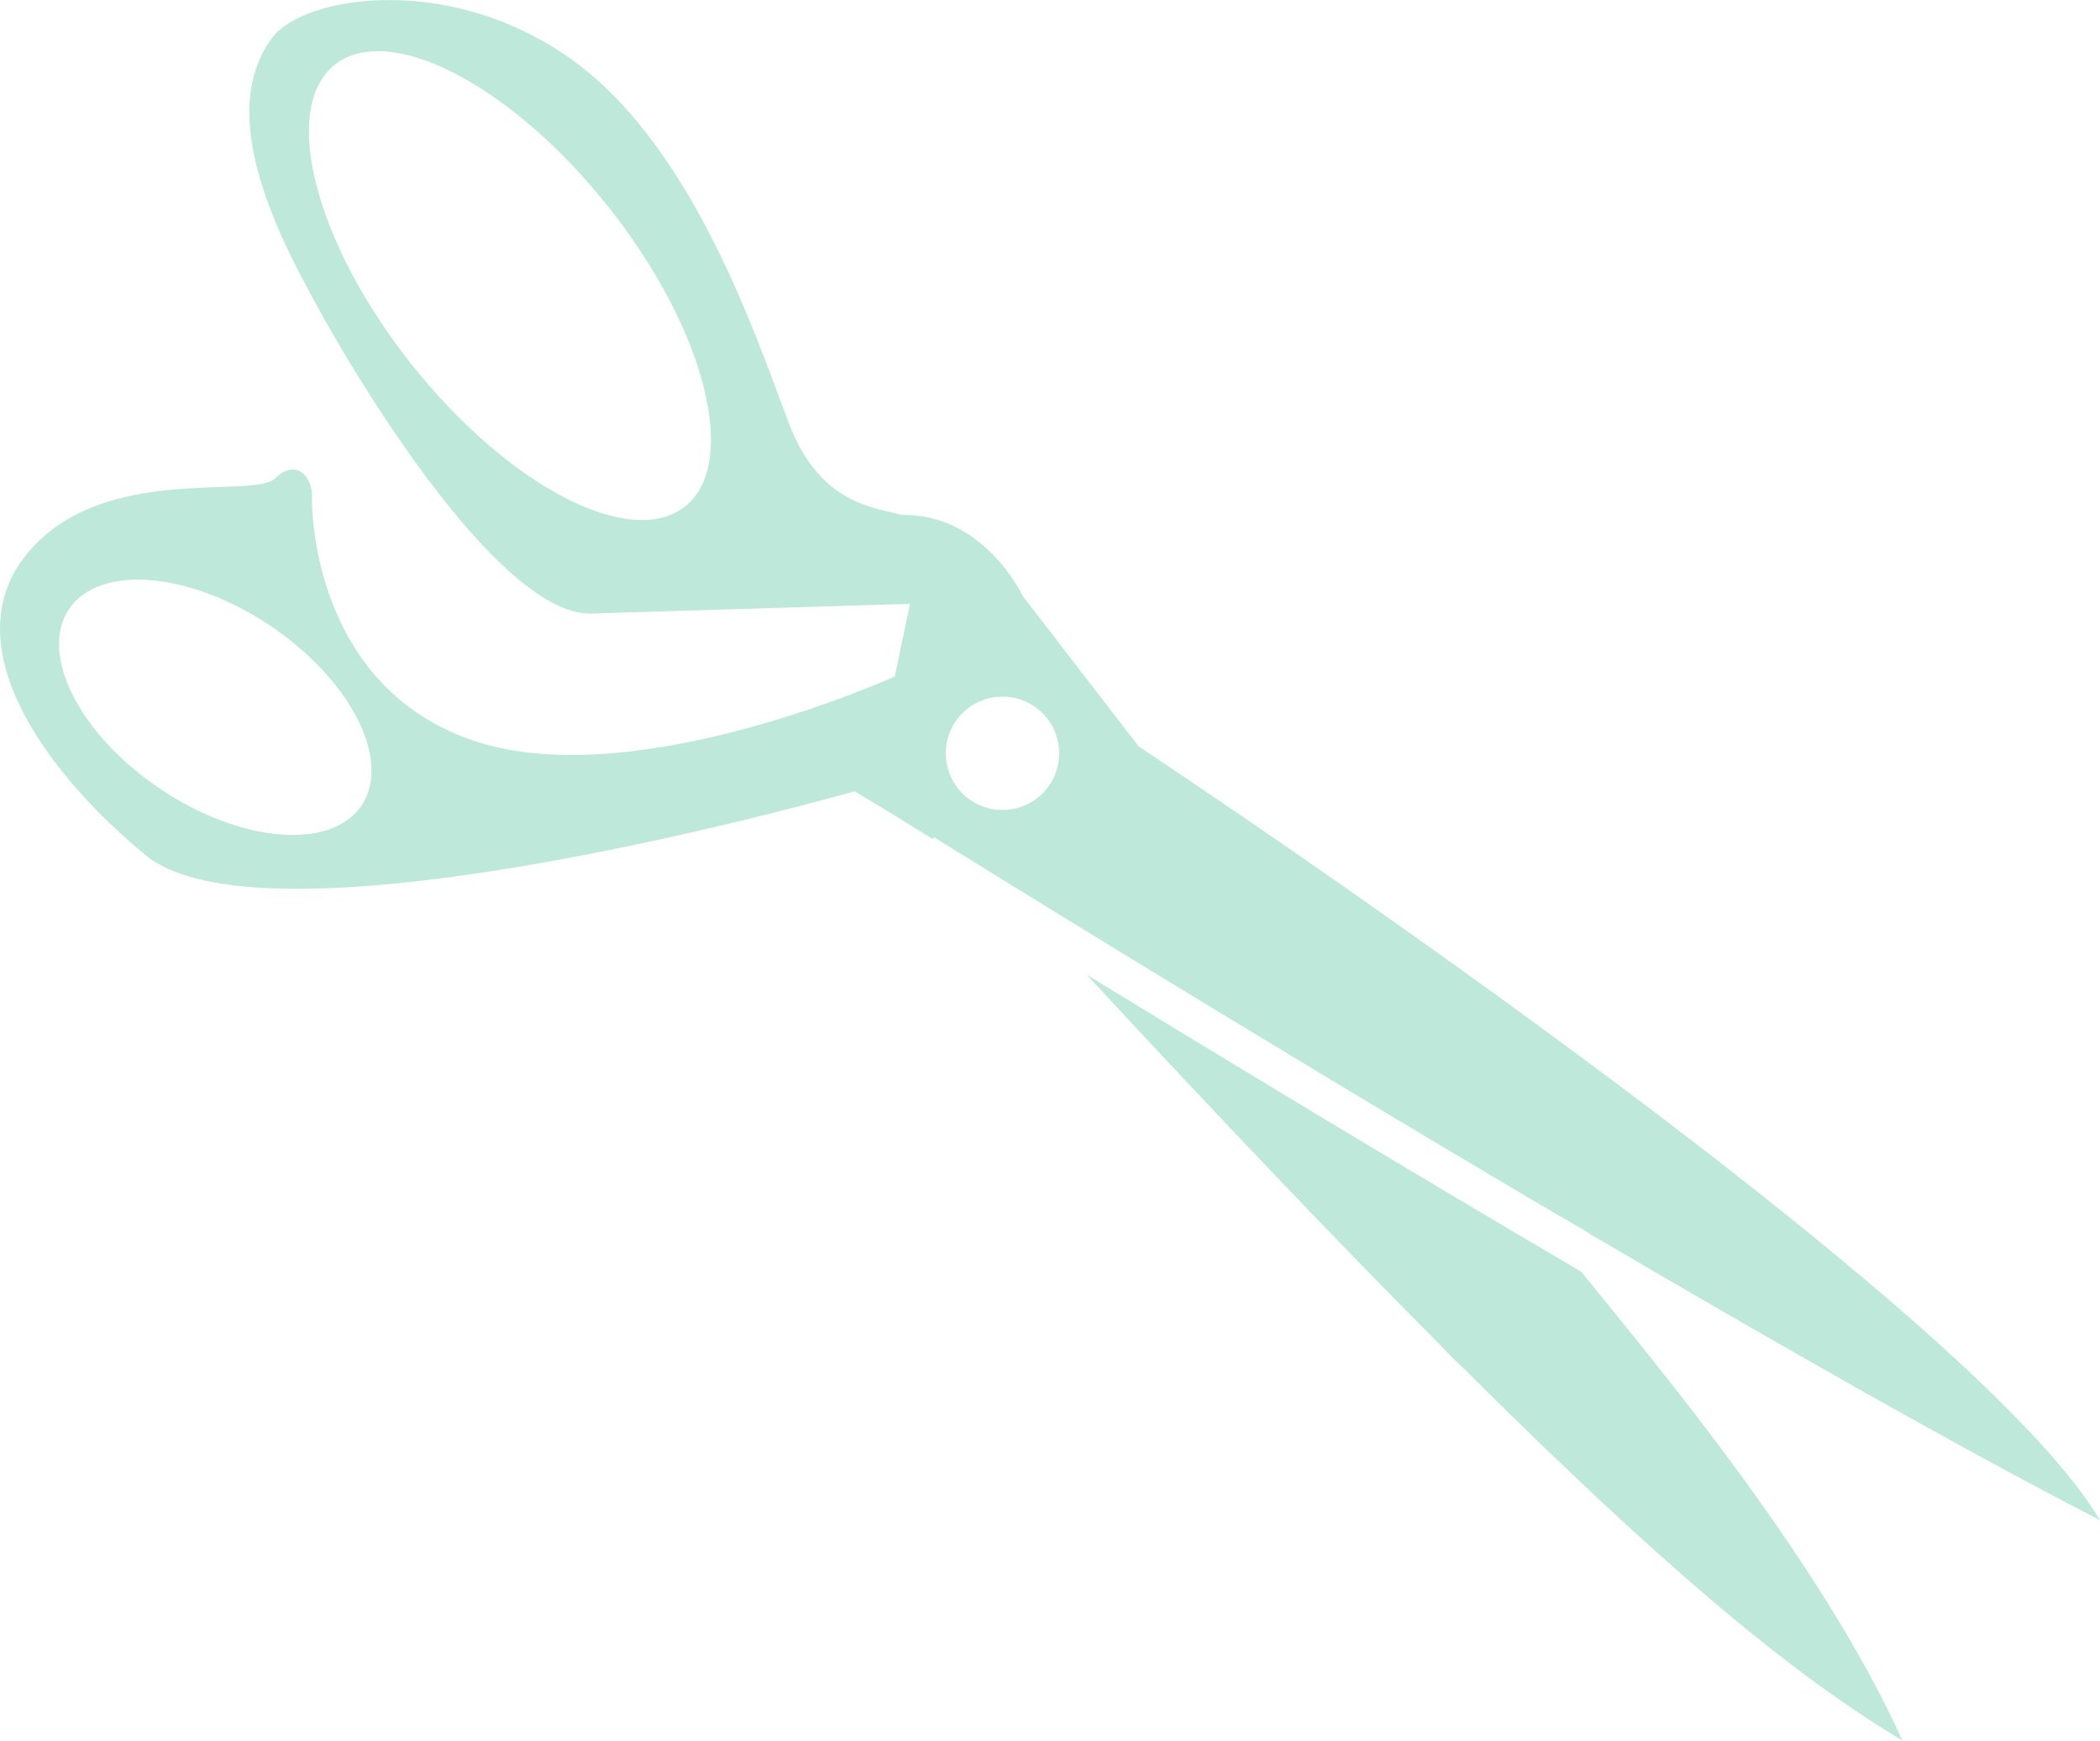
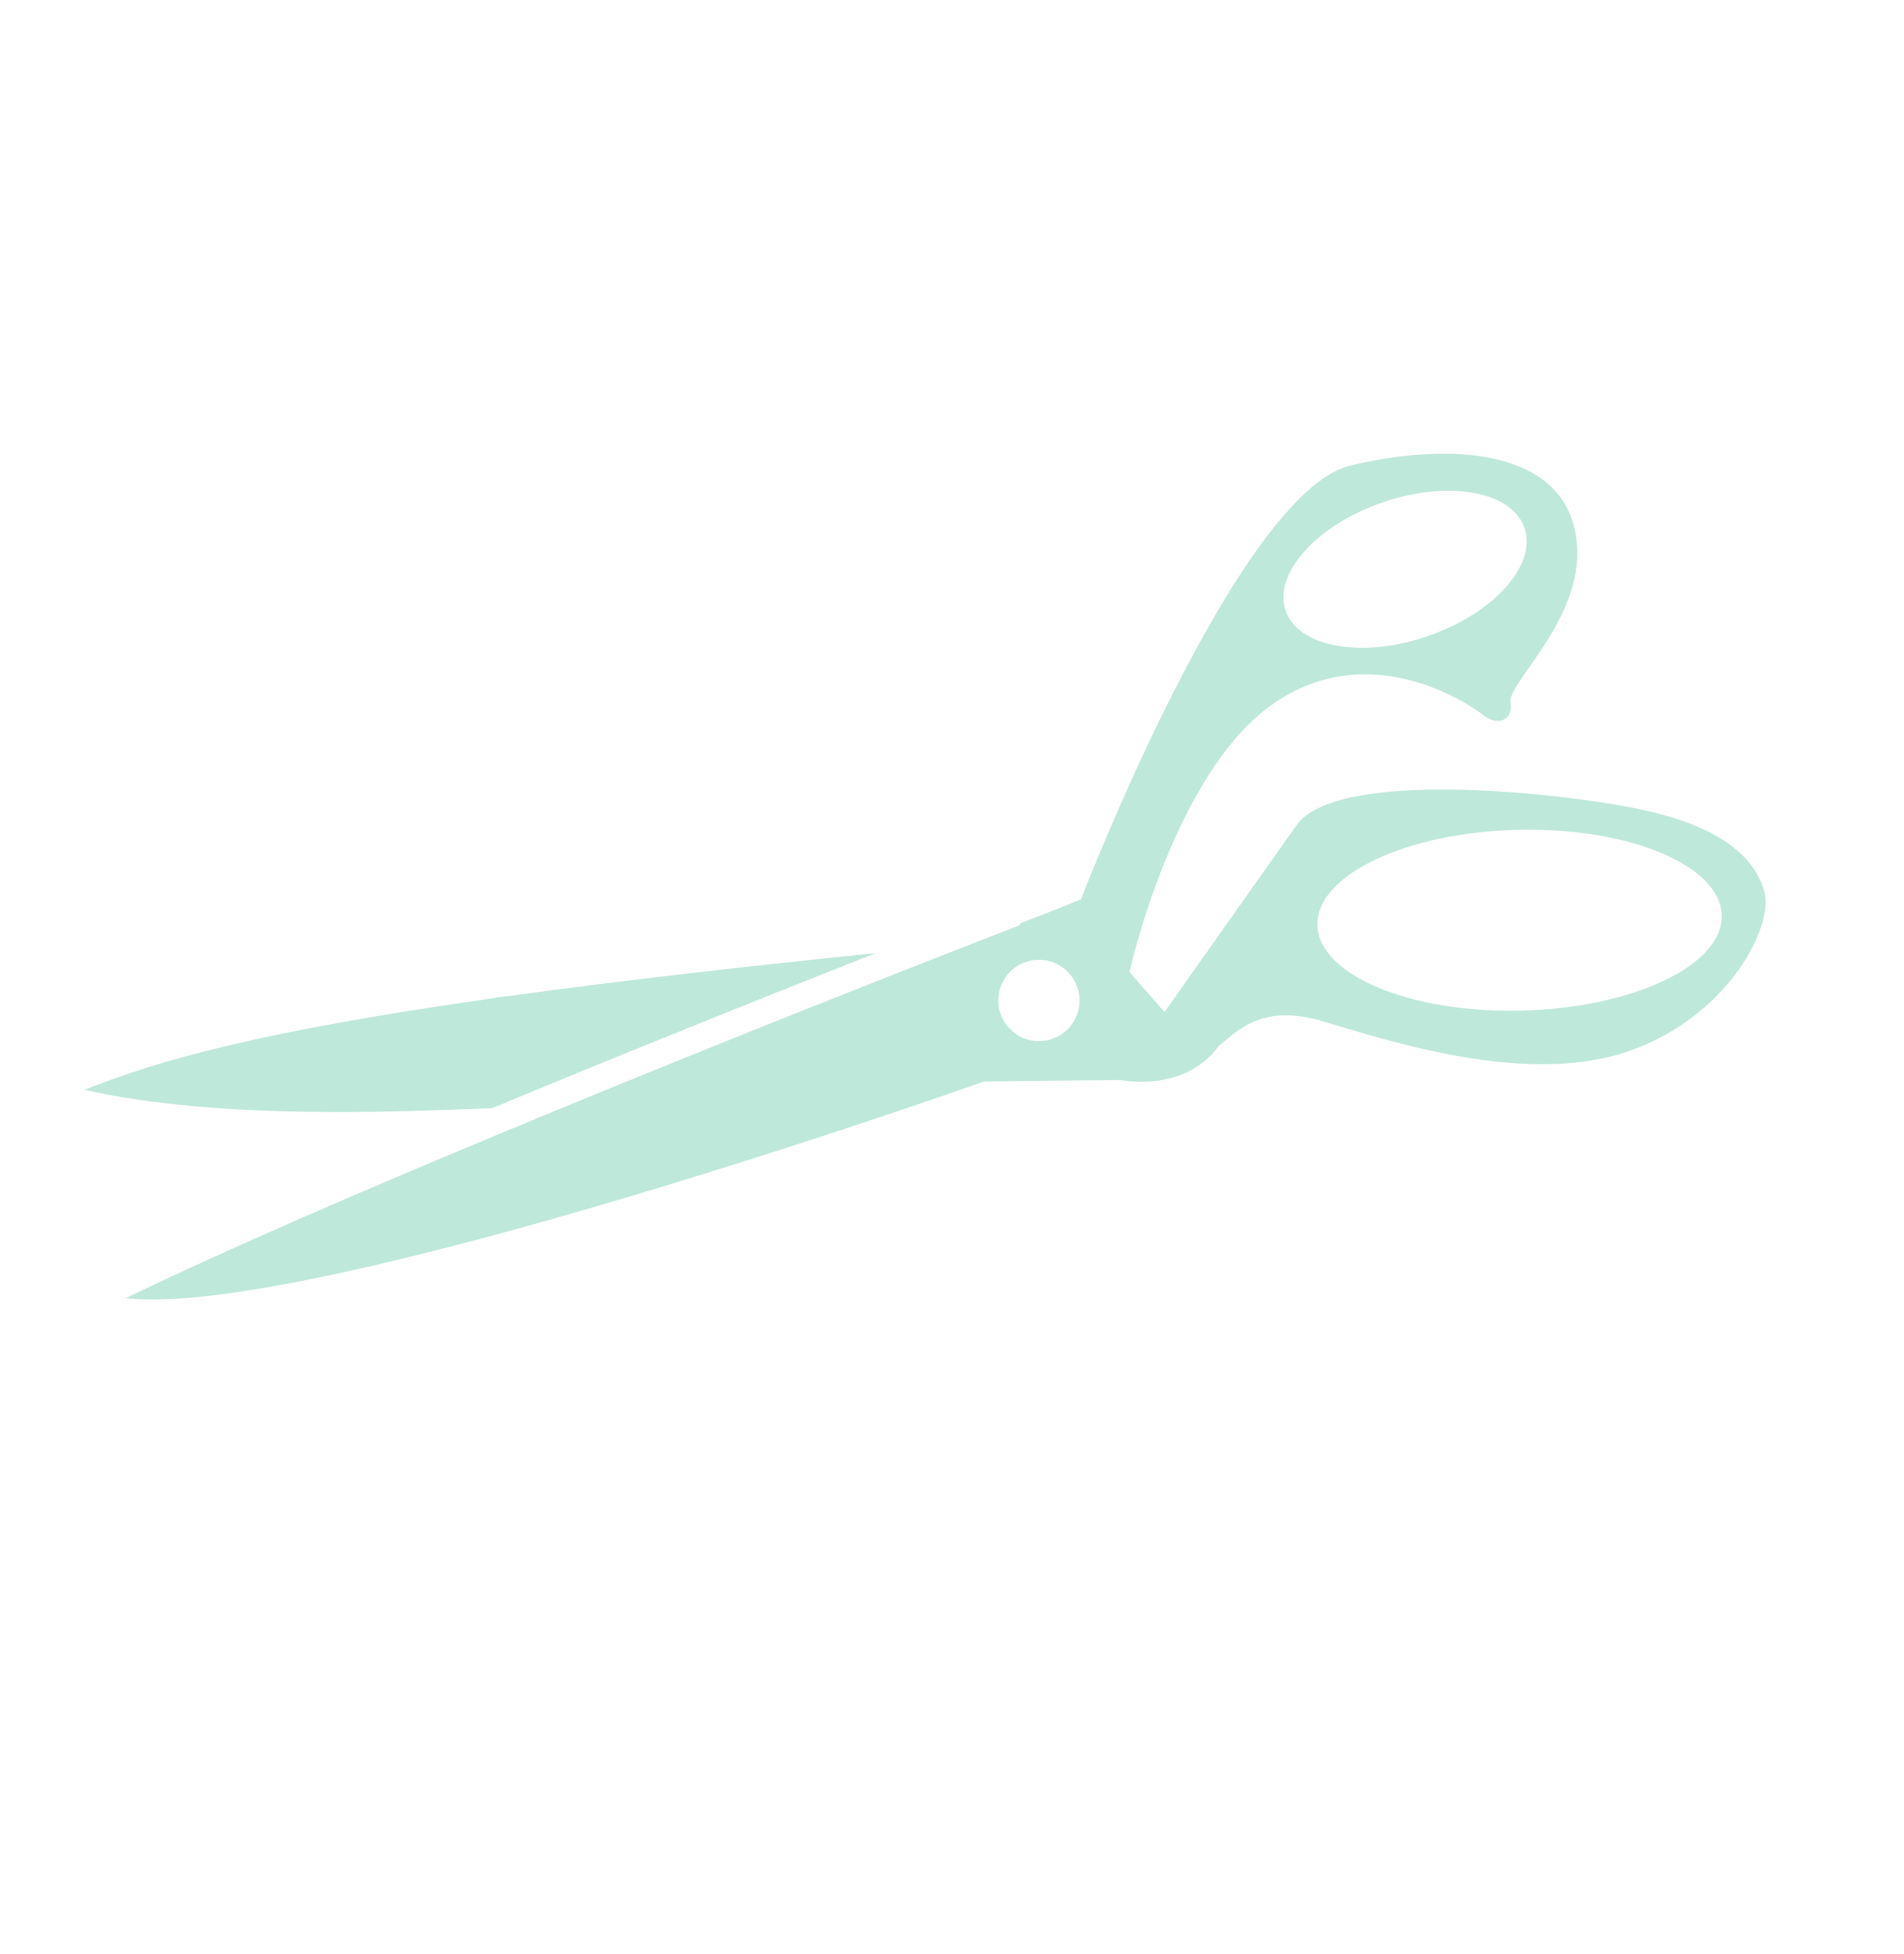
- <svg xmlns="http://www.w3.org/2000/svg" id="Grupo_1204785" data-name="Grupo 1204785" width="96.634" height="80.115" viewBox="0 0 96.634 80.115">
+ <svg xmlns="http://www.w3.org/2000/svg" width="122.139" height="125.391" viewBox="0 0 122.139 125.391">
  <defs>
    <clipPath id="clip-path">
      <rect id="Rectángulo_374874" data-name="Rectángulo 374874" width="96.634" height="80.115" fill="#bee8da" />
    </clipPath>
  </defs>
-   <g id="Grupo_1079180" data-name="Grupo 1079180" clip-path="url(#clip-path)">
-     <path id="Trazado_842327" data-name="Trazado 842327" d="M6.75,39.4c5.879,4.662,32.57-2.98,32.57-2.98s1.473.858,3.6,2.2l.055-.089c.219.136,13.811,8.6,28.446,17.236.9.523,1.1.622,1.835,1.081,8.345,4.906,16.861,9.76,23.292,13.074l0,.008.088.041c-2.535-4.285-10.4-11.025-18.806-17.494l-1.666-1.274C64.5,42.354,52.4,34.355,52.4,34.355l-5.341-6.931S45.29,23.628,41.5,23.7c-1.278-.353-3.75-.487-5.166-4.145s-4.269-12.592-9.9-16.724S13.952-.224,12.508,1.759s-1.477,4.911.55,9.336,9.6,17.283,14.157,17.143,14.66-.449,14.66-.449l-.7,3.343s-11.867,5.4-19.249,3-7.6-10.392-7.568-11.273-.718-1.806-1.705-.838S4.742,21.292,1.28,25.442,1.967,35.475,6.75,39.4m37.215-6.182a2.608,2.608,0,1,1,.714,3.619,2.608,2.608,0,0,1-.714-3.619M31.519,23.313c-2.511,1.988-8.152-.952-12.6-6.568S12.9,4.965,15.412,2.977s8.152.952,12.6,6.567,6.018,11.78,3.507,13.769M3.172,28.038c1.392-2.077,5.536-1.739,9.255.755s5.6,6.2,4.212,8.276-5.537,1.739-9.256-.755-5.6-6.2-4.211-8.277" transform="translate(0 0)" fill="#bee8da" />
-     <path id="Trazado_842328" data-name="Trazado 842328" d="M262.295,229.351c-7.623-4.5-14.931-8.938-20.186-12.153,6.324,6.829,11.539,12.283,15.909,16.683.694.676.479.545,1.461,1.464,10.527,10.486,15.867,14.5,20.169,17.106-3.724-8.255-11.276-17.257-14.789-21.588" transform="translate(-192.101 -172.335)" fill="#bee8da" />
+   <g id="Grupo_1204785" data-name="Grupo 1204785" transform="matrix(-0.602, 0.799, -0.799, -0.602, 122.139, 48.215)">
+     <g id="Grupo_1079180" data-name="Grupo 1079180" clip-path="url(#clip-path)">
+       <path id="Trazado_842327" data-name="Trazado 842327" d="M6.75,39.4c5.879,4.662,32.57-2.98,32.57-2.98s1.473.858,3.6,2.2l.055-.089c.219.136,13.811,8.6,28.446,17.236.9.523,1.1.622,1.835,1.081,8.345,4.906,16.861,9.76,23.292,13.074l0,.008.088.041c-2.535-4.285-10.4-11.025-18.806-17.494l-1.666-1.274C64.5,42.354,52.4,34.355,52.4,34.355l-5.341-6.931S45.29,23.628,41.5,23.7c-1.278-.353-3.75-.487-5.166-4.145s-4.269-12.592-9.9-16.724S13.952-.224,12.508,1.759s-1.477,4.911.55,9.336,9.6,17.283,14.157,17.143,14.66-.449,14.66-.449l-.7,3.343s-11.867,5.4-19.249,3-7.6-10.392-7.568-11.273-.718-1.806-1.705-.838S4.742,21.292,1.28,25.442,1.967,35.475,6.75,39.4m37.215-6.182a2.608,2.608,0,1,1,.714,3.619,2.608,2.608,0,0,1-.714-3.619M31.519,23.313c-2.511,1.988-8.152-.952-12.6-6.568S12.9,4.965,15.412,2.977s8.152.952,12.6,6.567,6.018,11.78,3.507,13.769M3.172,28.038c1.392-2.077,5.536-1.739,9.255.755s5.6,6.2,4.212,8.276-5.537,1.739-9.256-.755-5.6-6.2-4.211-8.277" transform="translate(0 0)" fill="#bee8da" />
+       <path id="Trazado_842328" data-name="Trazado 842328" d="M262.295,229.351c-7.623-4.5-14.931-8.938-20.186-12.153,6.324,6.829,11.539,12.283,15.909,16.683.694.676.479.545,1.461,1.464,10.527,10.486,15.867,14.5,20.169,17.106-3.724-8.255-11.276-17.257-14.789-21.588" transform="translate(-192.101 -172.335)" fill="#bee8da" />
+     </g>
  </g>
</svg>
